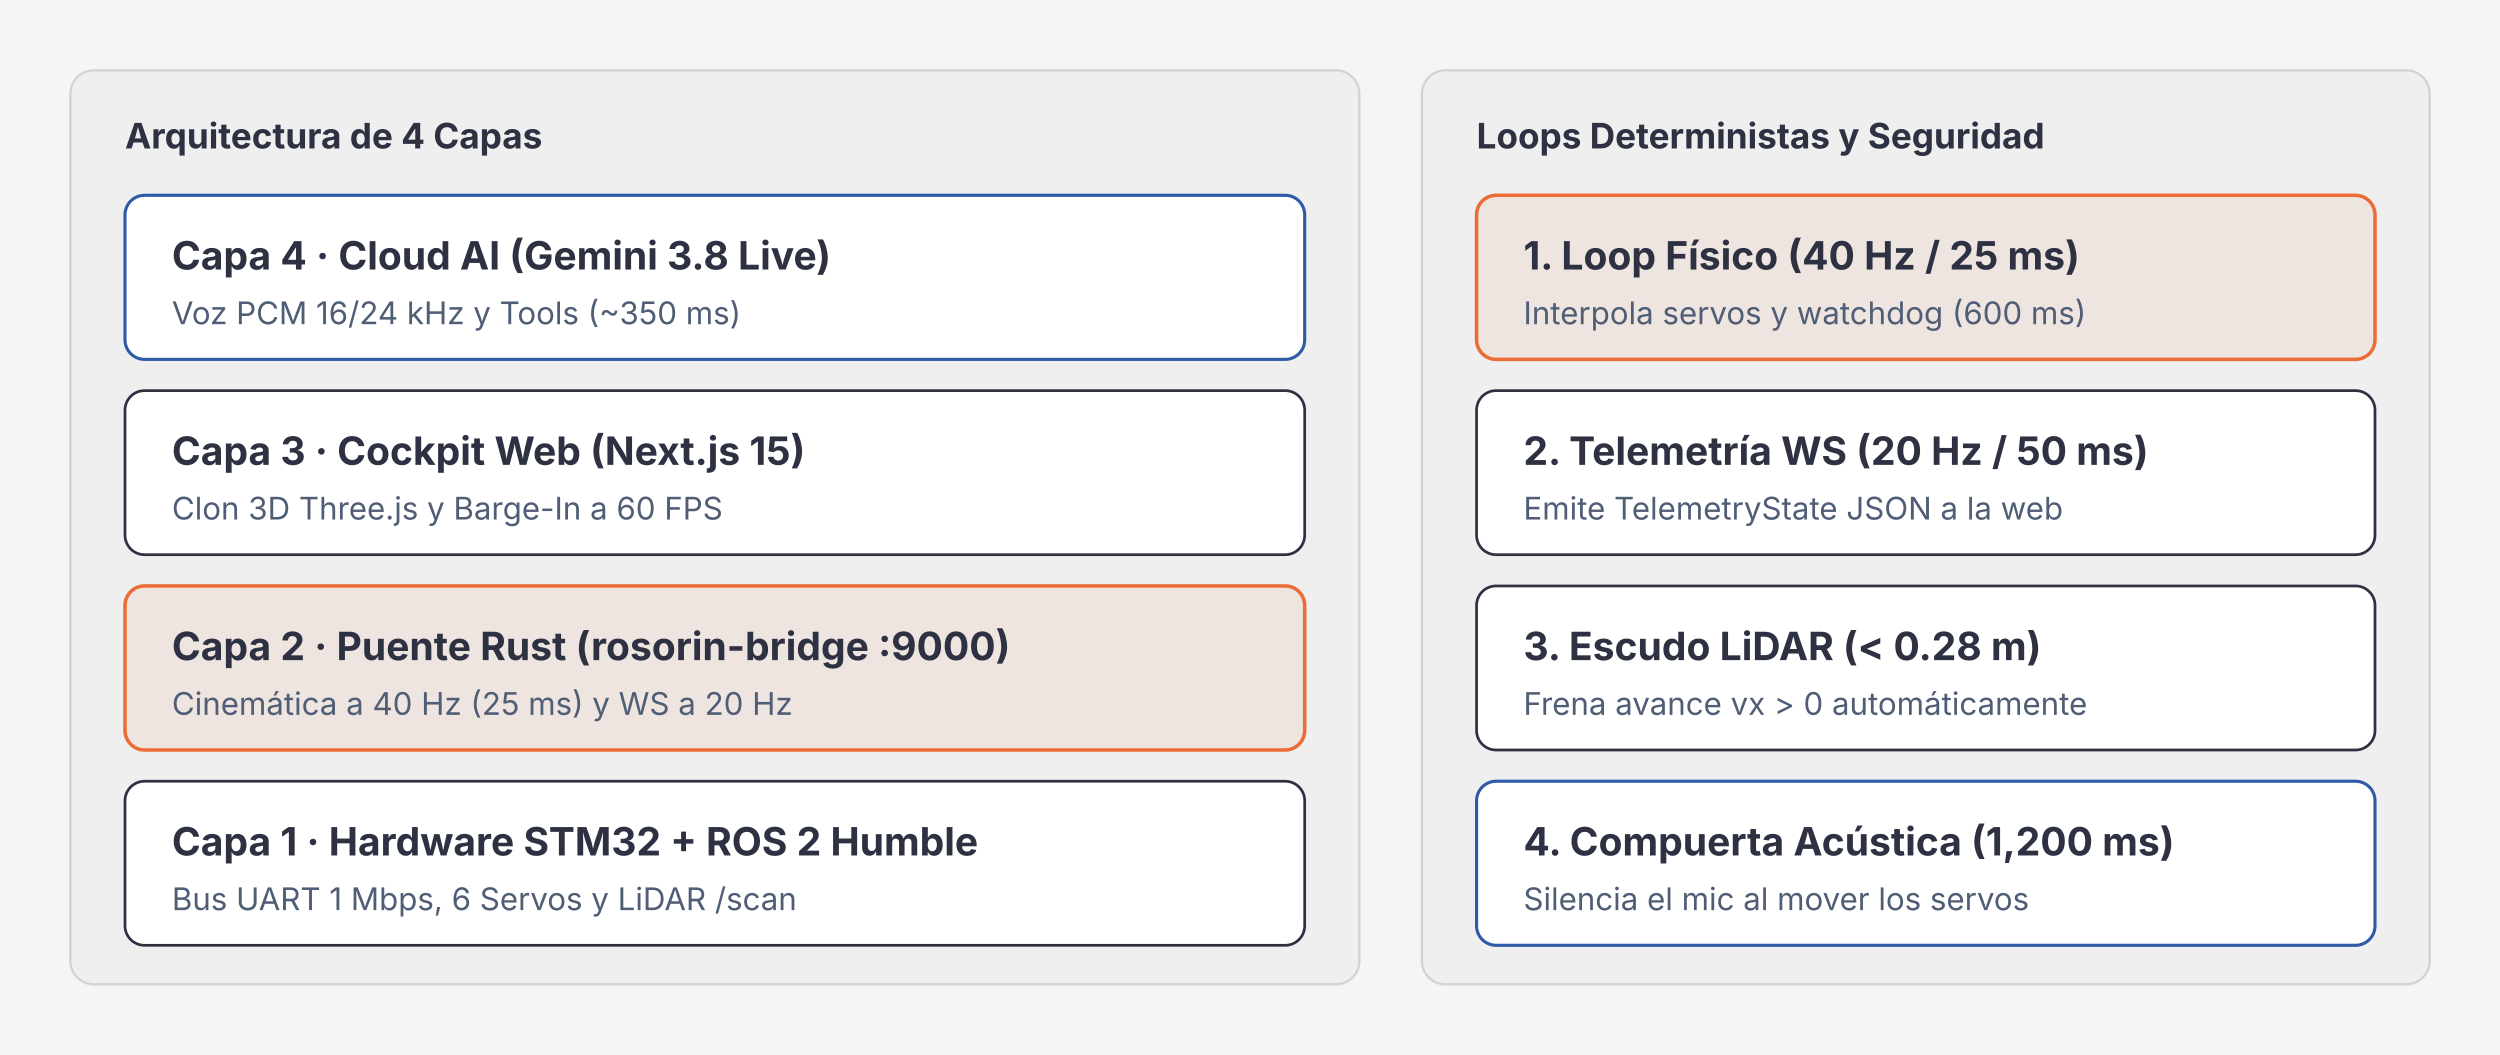
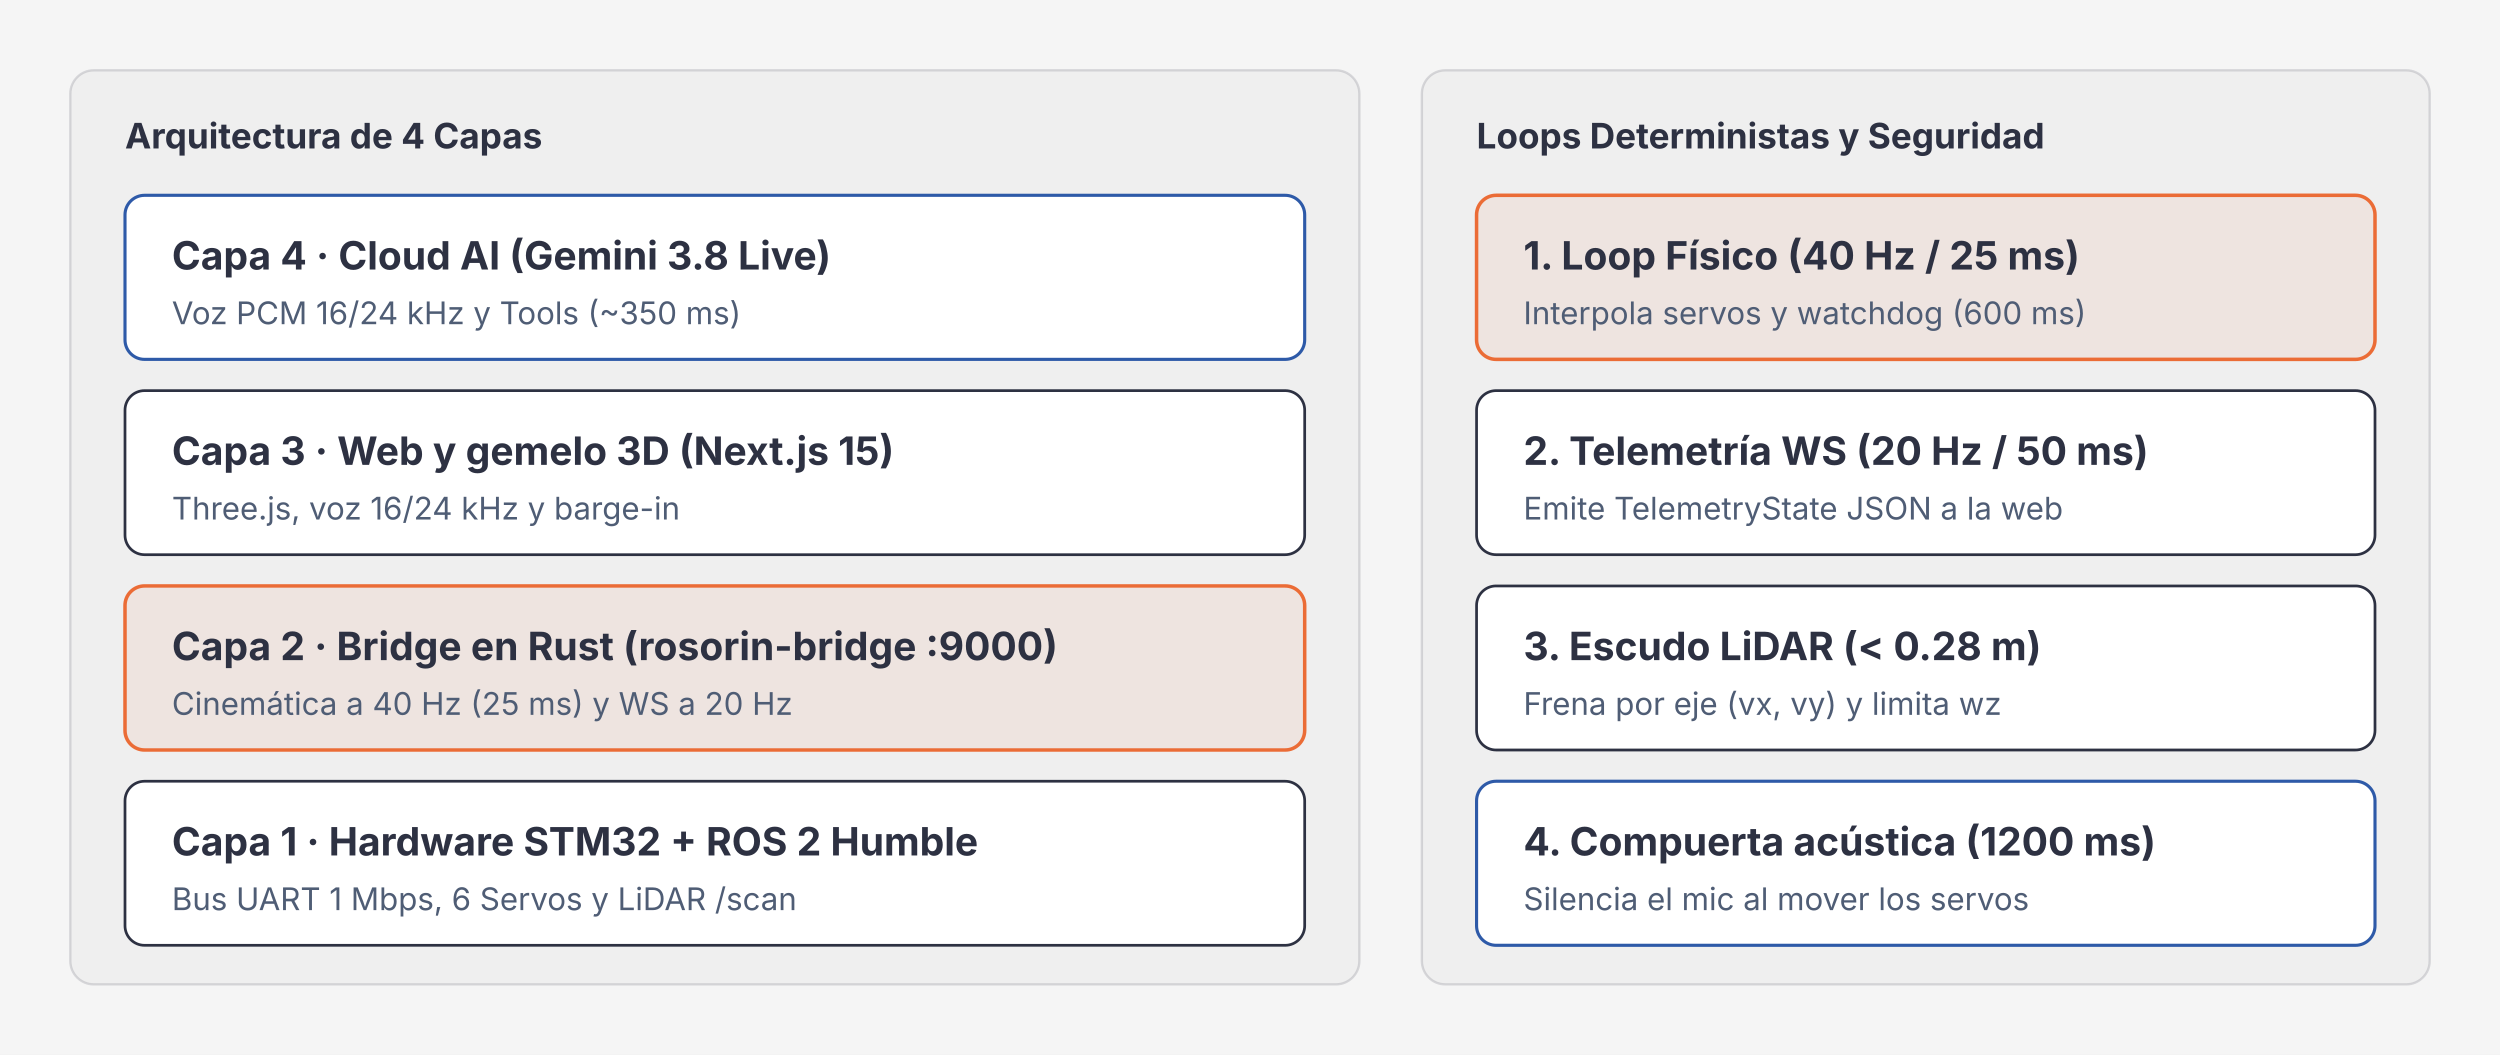
<svg xmlns="http://www.w3.org/2000/svg" viewBox="0 0 1280 540" role="img" aria-labelledby="layers-loops-title layers-loops-desc" id="layers-loops-root">
  <defs>
    <style>
      #layers-loops-root {
        font-family: 'Inter', -apple-system, BlinkMacSystemFont, 'Segoe UI', sans-serif;
        color: #2d3142;
      }
      .mono {
        font-family: 'SFMono-Regular', Consolas, 'Liberation Mono', monospace;
      }
    </style>
  </defs>
  <rect width="100%" height="100%" fill="#f5f5f5" />
  <rect x="36" y="36" width="660" height="468" rx="12" fill="#2d3142" fill-opacity="0.03" stroke="#2d3142" stroke-opacity="0.16" stroke-width="1.2" />
  <text x="64" y="76" fill="#2d3142" font-size="18" font-weight="700">Arquitectura de 4 Capas</text>
  <rect x="728" y="36" width="516" height="468" rx="12" fill="#2d3142" fill-opacity="0.03" stroke="#2d3142" stroke-opacity="0.16" stroke-width="1.2" />
  <text x="756" y="76" fill="#2d3142" font-size="18" font-weight="700">Loops Deterministas y Seguridad</text>
  <rect x="64" y="100" width="604" height="84" rx="10" fill="#ffffff" stroke="#2e5aa8" stroke-width="1.6" />
  <text x="88" y="138" fill="#2d3142" font-size="20" font-weight="700">Capa 4 · Cloud AI (Gemini 3.8 Live)</text>
  <text x="88" y="166" fill="#4f5d75" font-size="16">Voz PCM 16/24 kHz y Tools (~350 ms)</text>
  <rect x="64" y="200" width="604" height="84" rx="10" fill="#ffffff" stroke="#2d3142" stroke-width="1.4" />
-   <text x="88" y="238" fill="#2d3142" font-size="20" font-weight="700">Capa 3 · Cockpit Web (Next.js 15)</text>
-   <text x="88" y="266" fill="#4f5d75" font-size="16">Clon 3D Three.js y Barge-In a 60 FPS</text>
+   <text x="88" y="238" fill="#2d3142" font-size="20" font-weight="700">Capa 3 · Web y gemelo 3D (Next.js 15)</text>
+   <text x="88" y="266" fill="#4f5d75" font-size="16">Three.js, voz 16/24 kHz y barge-in</text>
  <rect x="64" y="300" width="604" height="84" rx="10" fill="#eb6c36" fill-opacity="0.08" stroke="#eb6c36" stroke-width="1.8" />
-   <text x="88" y="338" fill="#2d3142" font-size="20" font-weight="700">Capa 2 · Puente Rust (rosorin-bridge :9000)</text>
+   <text x="88" y="338" fill="#2d3142" font-size="20" font-weight="700">Capa 2 · Bridge en Rust (rosorin-bridge :9000)</text>
  <text x="88" y="366" fill="#4f5d75" font-size="16">Cinemática a 40 Hz (25 ms) y WS a 20 Hz</text>
  <rect x="64" y="400" width="604" height="84" rx="10" fill="#ffffff" stroke="#2d3142" stroke-width="1.4" />
  <text x="88" y="438" fill="#2d3142" font-size="20" font-weight="700">Capa 1 · Hardware STM32 + ROS 2 Humble</text>
  <text x="88" y="466" fill="#4f5d75" font-size="16">Bus UART 1 Mbps, 6 Servos y LiDAR /scan</text>
  <rect x="756" y="100" width="460" height="84" rx="10" fill="#eb6c36" fill-opacity="0.08" stroke="#eb6c36" stroke-width="1.8" />
  <text x="780" y="138" fill="#2d3142" font-size="20" font-weight="700">1. Loop Físico (40 Hz / 25 ms)</text>
  <text x="780" y="166" fill="#4f5d75" font-size="16">Interpola servos y watchdog (600 ms)</text>
  <rect x="756" y="200" width="460" height="84" rx="10" fill="#ffffff" stroke="#2d3142" stroke-width="1.4" />
  <text x="780" y="238" fill="#2d3142" font-size="20" font-weight="700">2. Telemetría WS (20 Hz / 50 ms)</text>
  <text x="780" y="266" fill="#4f5d75" font-size="16">Emite TelemetryState JSON a la web</text>
  <rect x="756" y="300" width="460" height="84" rx="10" fill="#ffffff" stroke="#2d3142" stroke-width="1.4" />
  <text x="780" y="338" fill="#2d3142" font-size="20" font-weight="700">3. Escudo LiDAR (&lt; 0.28 m)</text>
-   <text x="780" y="366" fill="#4f5d75" font-size="16">Frena avance vx &gt; 0 automáticamente</text>
+   <text x="780" y="366" fill="#4f5d75" font-size="16">Frena por eje (vx, vy) y limita wz</text>
  <rect x="756" y="400" width="460" height="84" rx="10" fill="#ffffff" stroke="#2e5aa8" stroke-width="1.6" />
-   <text x="780" y="438" fill="#2d3142" font-size="20" font-weight="700">4. Compuerta Acústica (1,200 ms)</text>
+   <text x="780" y="438" fill="#2d3142" font-size="20" font-weight="700">4. Compuerta acústica (1200 ms)</text>
  <text x="780" y="466" fill="#4f5d75" font-size="16">Silencia el mic al mover los servos</text>
</svg>
